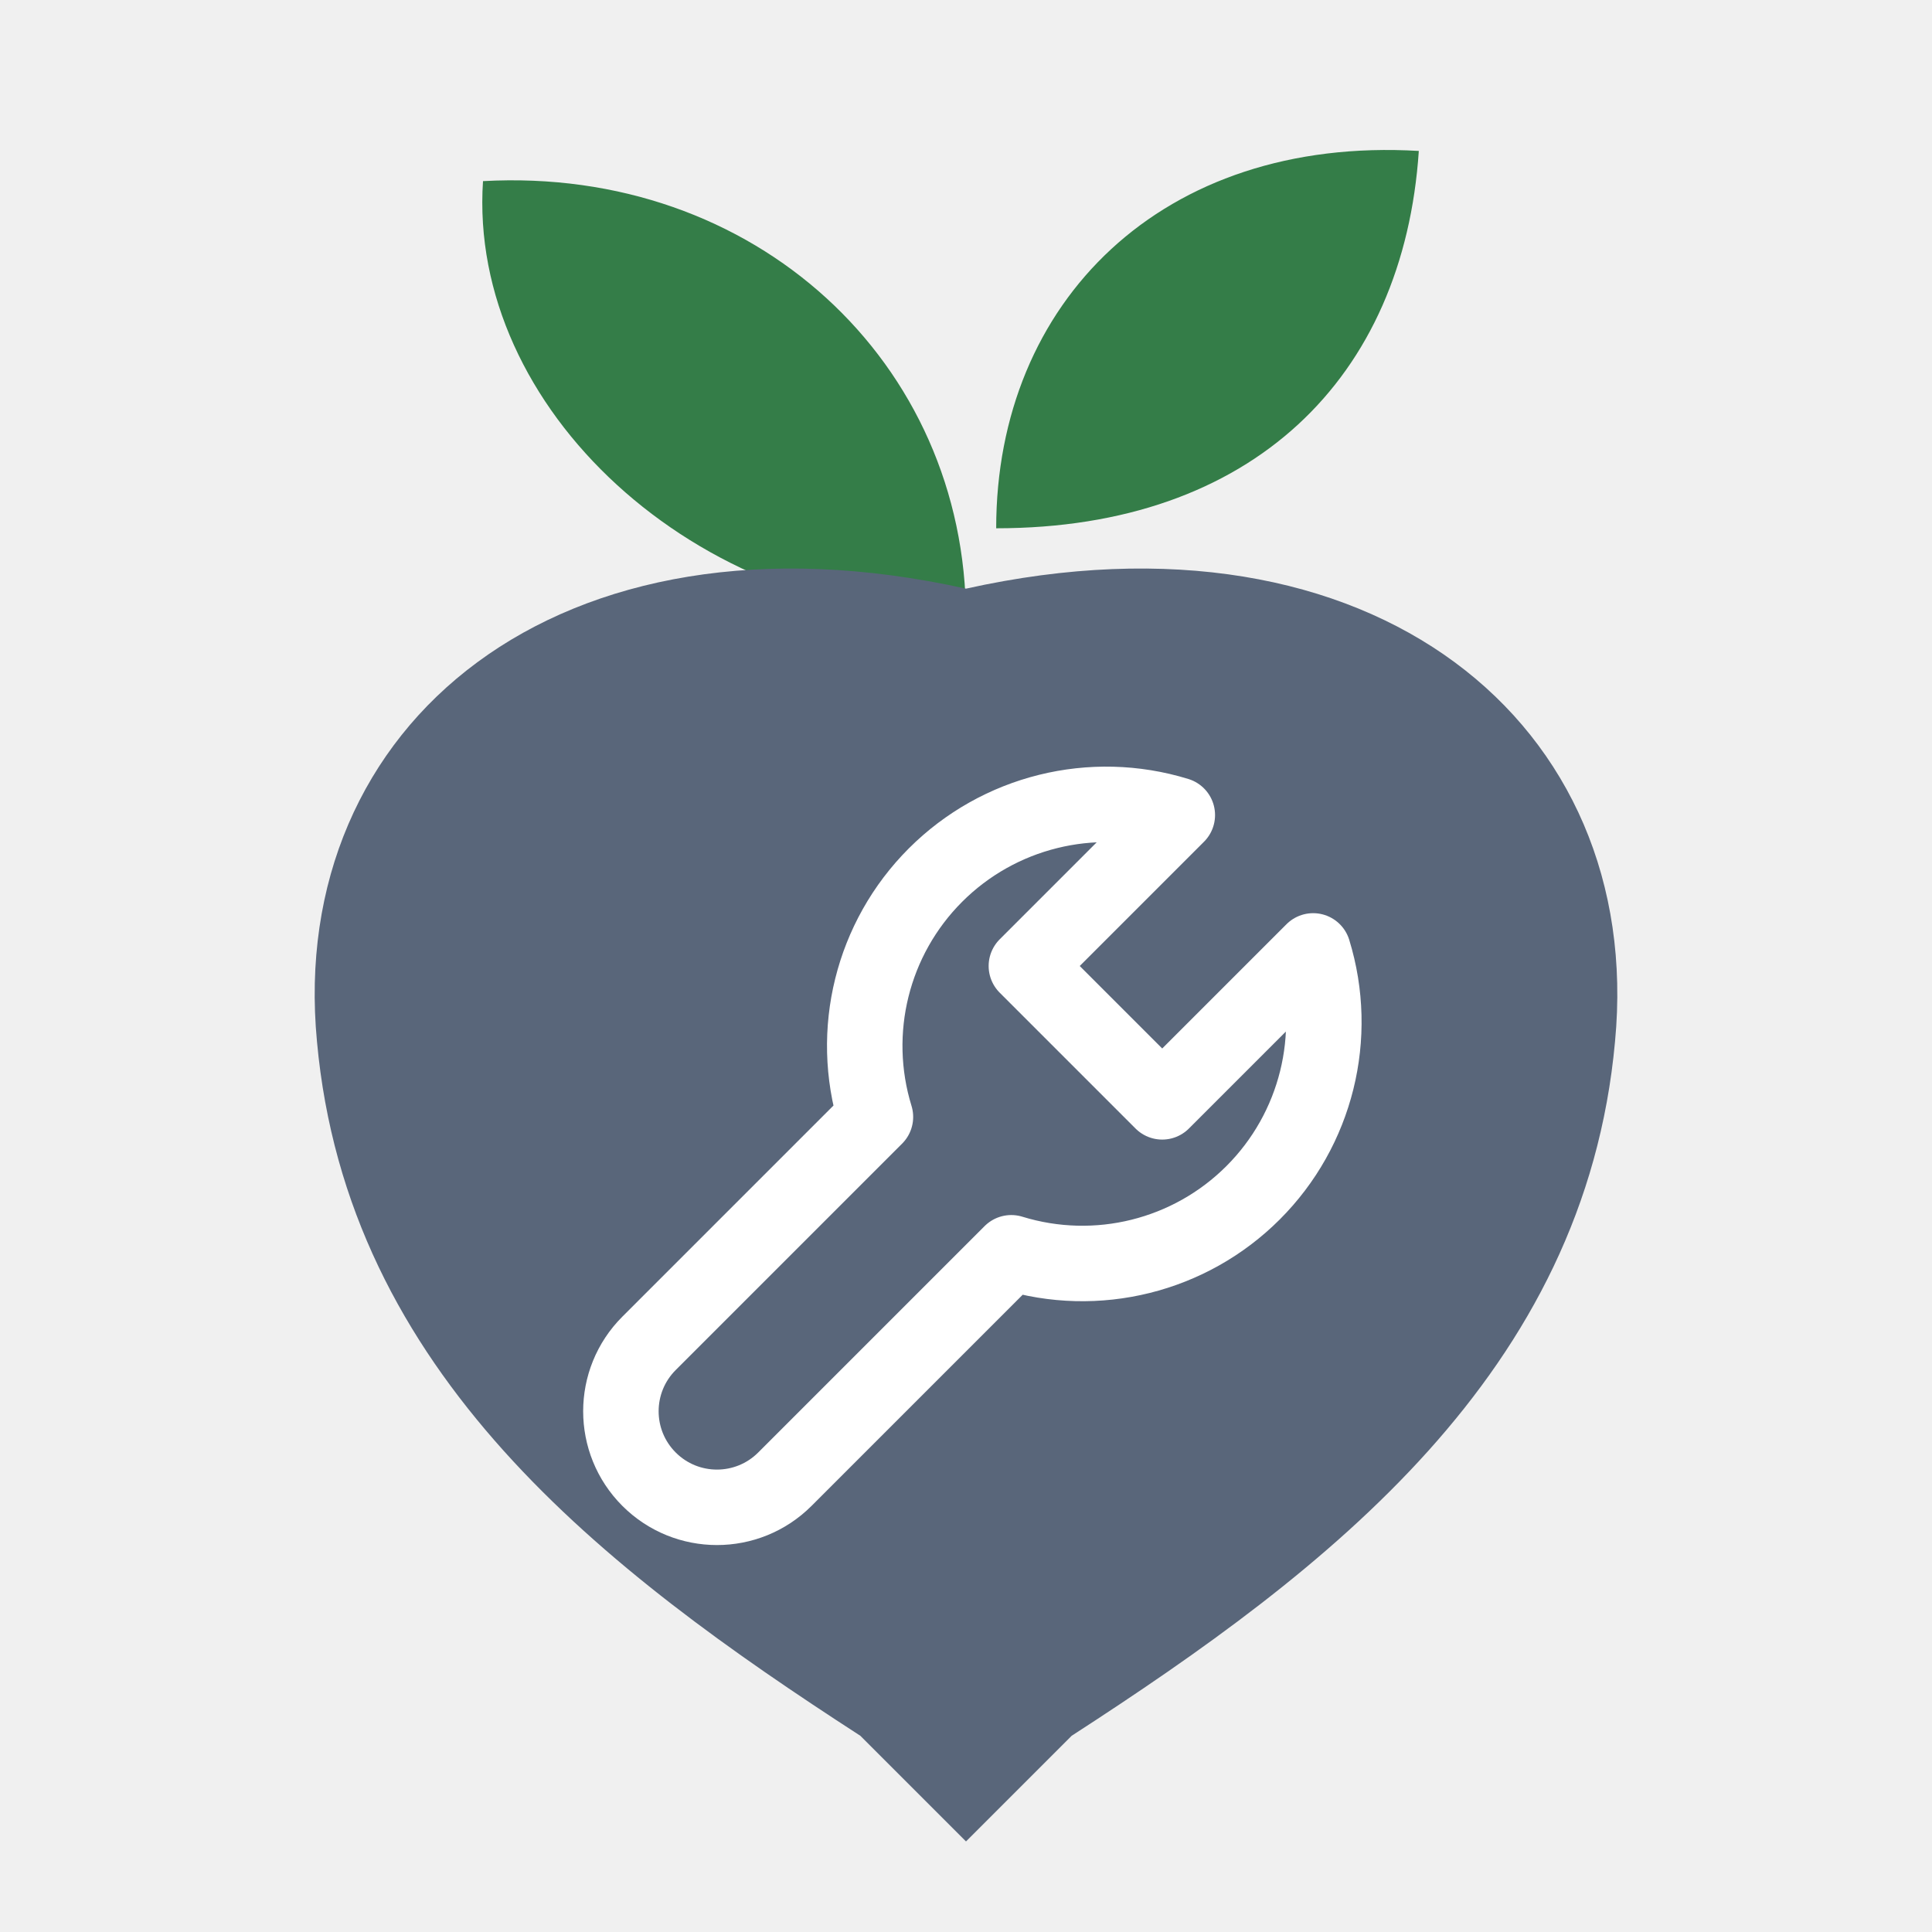
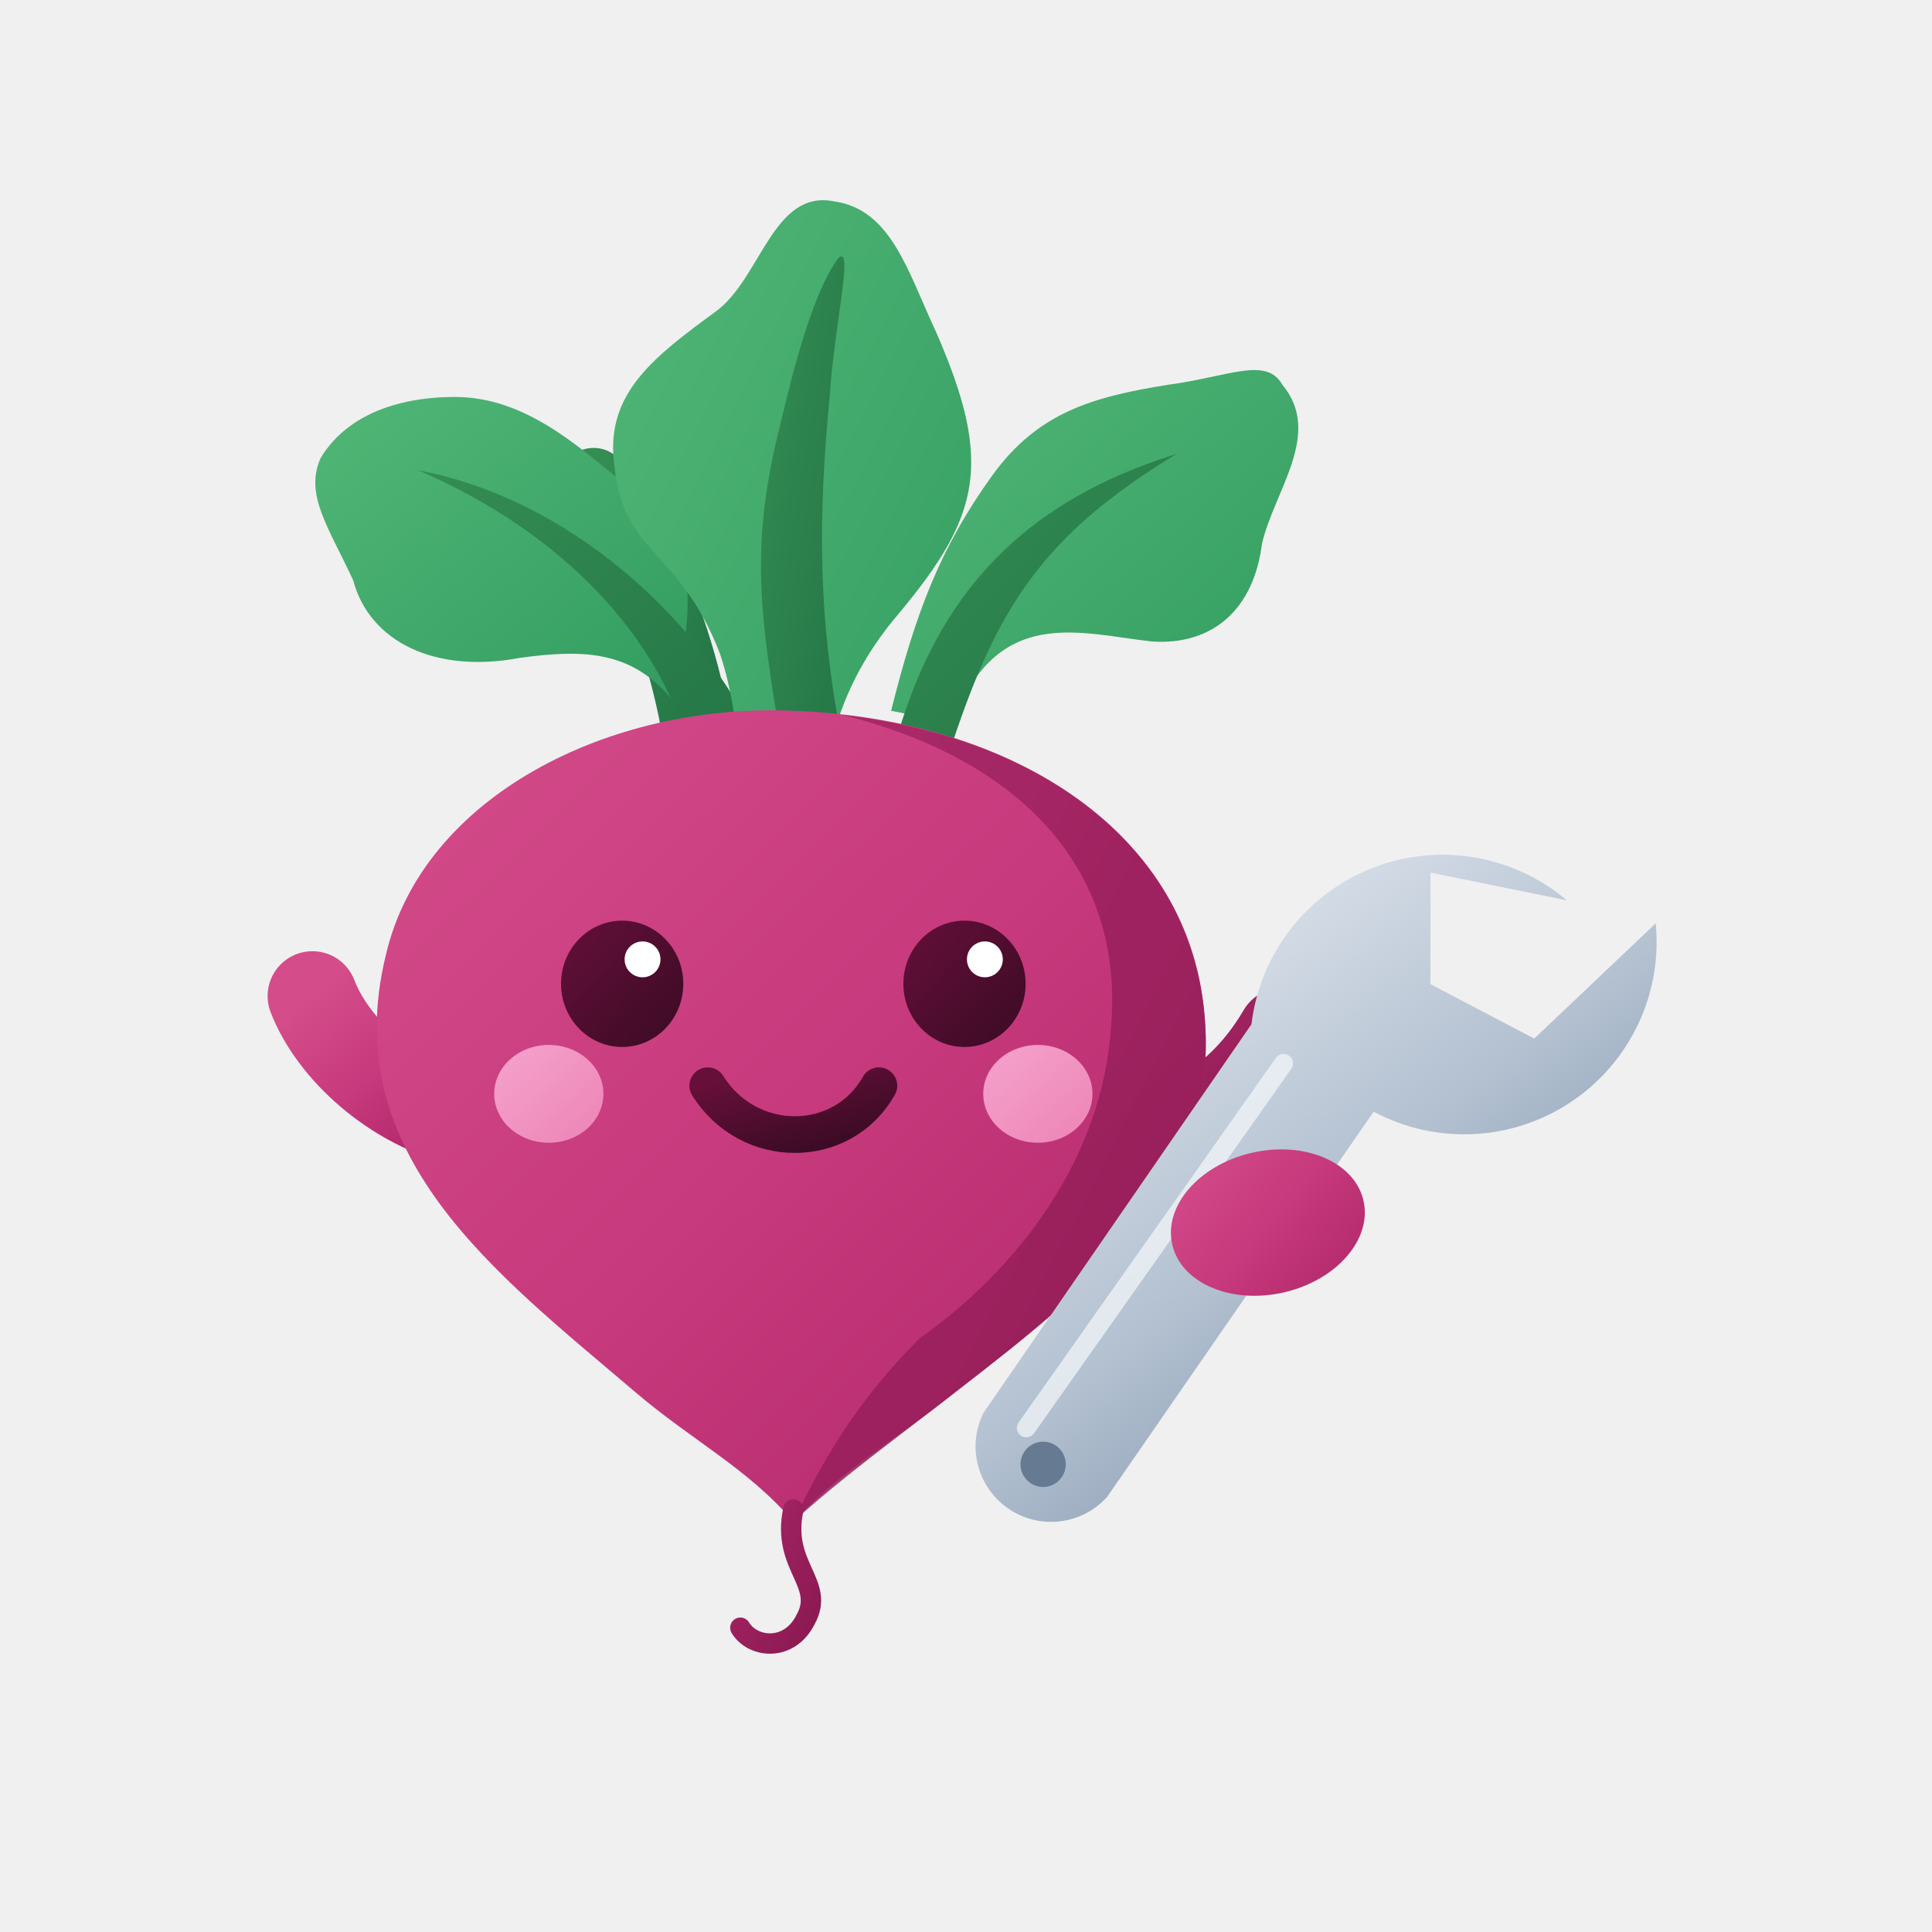
- <svg xmlns="http://www.w3.org/2000/svg" viewBox="0 0 128 128" width="128" height="128" fill="none" role="img" aria-label="btravstack tools">
-   <path d="M64 41C46 41 31 27 32 12c18-1 32 12 32 29ZM66 35C66 20 77 9 94 10c-1 15-11 25-28 25Z" fill="#347D48" />
-   <path d="M64 39C37 33 19 48 21 69c2 22 19 35 36 46l7 7 7-7c17-11 34-24 36-46 2-21-16-36-43-30Z" fill="#59667A" />
-   <g color="#FFFFFF" stroke="currentColor" stroke-width="5" stroke-linecap="round" stroke-linejoin="round">
-     <path d="M78 54a16 16 0 0 0-20 20L43 89a6 6 0 0 0 9 9l15-15a16 16 0 0 0 20-20L77 73l-9-9Z" />
+ <svg xmlns="http://www.w3.org/2000/svg" viewBox="0 0 512 512" width="512" height="512" fill="none" role="img" aria-label="btravstack tools beetroot with a wrench">
+   <defs>
+     <linearGradient id="bt-tools-light-beet" x1="0" y1="0" x2="1" y2="1">
+       <stop offset="0" stop-color="#D44C8A" />
+       <stop offset="0.5" stop-color="#C73A7D" />
+       <stop offset="1" stop-color="#B02768" />
+     </linearGradient>
+     <linearGradient id="bt-tools-light-shade" x1="0" y1="0" x2="1" y2="1">
+       <stop offset="0" stop-color="#A62665" />
+       <stop offset="1" stop-color="#8B1952" />
+     </linearGradient>
+     <linearGradient id="bt-tools-light-leaf" x1="0" y1="0" x2="1" y2="1">
+       <stop offset="0" stop-color="#51B777" />
+       <stop offset="1" stop-color="#329C60" />
+     </linearGradient>
+     <linearGradient id="bt-tools-light-stem" x1="0" y1="0" x2="1" y2="1">
+       <stop offset="0" stop-color="#348D53" />
+       <stop offset="1" stop-color="#247646" />
+     </linearGradient>
+     <linearGradient id="bt-tools-light-cheek" x1="0" y1="0" x2="1" y2="1">
+       <stop offset="0" stop-color="#F6A3CD" />
+       <stop offset="1" stop-color="#EC84B6" />
+     </linearGradient>
+     <linearGradient id="bt-tools-light-eye" x1="0" y1="0" x2="1" y2="1">
+       <stop offset="0" stop-color="#650F39" />
+       <stop offset="1" stop-color="#3A0B24" />
+     </linearGradient>
+     <linearGradient id="bt-tools-light-teal" x1="0" y1="0" x2="1" y2="1">
+       <stop offset="0" stop-color="#51BDB8" />
+       <stop offset="1" stop-color="#37ABA8" />
+     </linearGradient>
+     <linearGradient id="bt-tools-light-teal-side" x1="0" y1="0" x2="1" y2="1">
+       <stop offset="0" stop-color="#298F90" />
+       <stop offset="1" stop-color="#1B7378" />
+     </linearGradient>
+     <linearGradient id="bt-tools-light-orange" x1="0" y1="0" x2="1" y2="1">
+       <stop offset="0" stop-color="#FFAF64" />
+       <stop offset="0.5" stop-color="#F77A27" />
+       <stop offset="1" stop-color="#D95517" />
+     </linearGradient>
+     <linearGradient id="bt-tools-light-orange-side" x1="0" y1="0" x2="1" y2="1">
+       <stop offset="0" stop-color="#F58A38" />
+       <stop offset="1" stop-color="#DD611F" />
+     </linearGradient>
+     <linearGradient id="bt-tools-light-indigo" x1="0" y1="0" x2="1" y2="1">
+       <stop offset="0" stop-color="#9890F1" />
+       <stop offset="0.5" stop-color="#716BD1" />
+       <stop offset="1" stop-color="#514CA5" />
+     </linearGradient>
+     <linearGradient id="bt-tools-light-blue" x1="0" y1="0" x2="1" y2="1">
+       <stop offset="0" stop-color="#79ABE9" />
+       <stop offset="0.5" stop-color="#447EC8" />
+       <stop offset="1" stop-color="#295EA5" />
+     </linearGradient>
+     <linearGradient id="bt-tools-light-silver" x1="0" y1="0" x2="1" y2="1">
+       <stop offset="0" stop-color="#E5EAF1" />
+       <stop offset="0.5" stop-color="#B2C0D0" />
+       <stop offset="1" stop-color="#6F849D" />
+     </linearGradient>
+     <linearGradient id="bt-tools-light-card" x1="0" y1="0" x2="1" y2="1">
+       <stop offset="0" stop-color="#F7EDF4" />
+       <stop offset="1" stop-color="#E9DBE5" />
+     </linearGradient>
+     <linearGradient id="bt-tools-light-amber" x1="0" y1="0" x2="1" y2="1">
+       <stop offset="0" stop-color="#F5CD7A" />
+       <stop offset="0.5" stop-color="#D99E3D" />
+       <stop offset="1" stop-color="#B27521" />
+     </linearGradient>
+     <linearGradient id="bt-tools-light-palette" x1="0" y1="0" x2="1" y2="1">
+       <stop offset="0" stop-color="#F5D2E9" />
+       <stop offset="0.5" stop-color="#DE9AC6" />
+       <stop offset="1" stop-color="#B96FA5" />
+     </linearGradient>
+   </defs>
+   <g transform="translate(72 35) scale(1.08)">
+     <g>
+       <path d="M105 151C101 126 93 105 79 86" fill="none" stroke="url(#bt-tools-light-stem)" stroke-width="17" stroke-linecap="round" />
+       <path d="M98 139C88 127 76 127 61 129 40 133 24 125 20 110 14 97 8 89 12 80 18 70 30 65 45 65 62 65 75 77 85 85 98 93 108 106 98 139Z" fill="url(#bt-tools-light-leaf)" />
+       <path d="M102 150C95 125 73 99 36 83 73 90 104 119 118 147Z" fill="url(#bt-tools-light-stem)" />
+       <path d="M125 149C125 125 126 105 120 87 110 61 96 63 94 40 92 23 104 14 119 3 130-5 133-27 148-24 162-22 166-7 173 8 187 40 184 53 164 77 146 98 144 119 143 149Z" fill="url(#bt-tools-light-leaf)" transform="translate(-10 41)" />
+       <path d="M125 150C120 119 117 102 125 71 128 58 133 39 139 31 143 27 138 48 137 64 134 95 134 119 140 150Z" fill="url(#bt-tools-light-stem)" />
+       <path d="M152 142C158 118 164 102 177 84 188 69 201 65 220 62 235 60 244 55 248 62 258 74 246 88 243 101 241 117 231 126 216 125 198 123 178 116 167 145Z" fill="url(#bt-tools-light-leaf)" />
+       <path d="M153 150C162 118 180 92 222 79 189 99 178 117 167 150Z" fill="url(#bt-tools-light-stem)" />
+       <path d="M48 243C30 239 15 225 10 212" stroke="url(#bt-tools-light-beet)" stroke-width="22" stroke-linecap="round" />
+       <path d="M214 247C230 243 241 233 248 221" stroke="url(#bt-tools-light-shade)" stroke-width="22" stroke-linecap="round" />
+       <path d="M128 142C83 140 37 163 28 202 16 251 55 280 89 309 103 321 117 328 128 341 139 329 153 321 168 309 203 282 232 258 229 218 226 172 182 144 128 142Z" fill="url(#bt-tools-light-beet)" />
+       <path d="M140 143C184 154 209 181 206 219 204 252 183 279 159 296 146 309 137 322 128 341 140 330 154 320 168 309 203 282 232 258 229 218 226 177 191 149 140 143Z" fill="url(#bt-tools-light-shade)" opacity=".85" />
+       <ellipse cx="86" cy="209" rx="15" ry="15.5" fill="url(#bt-tools-light-eye)" />
+       <ellipse cx="170" cy="209" rx="15" ry="15.5" fill="url(#bt-tools-light-eye)" />
+       <circle cx="91" cy="203" r="4.4" fill="#FFF" />
+       <circle cx="175" cy="203" r="4.4" fill="#FFF" />
+       <ellipse cx="68" cy="236" rx="13.4" ry="12" fill="url(#bt-tools-light-cheek)" />
+       <ellipse cx="188" cy="236" rx="13.4" ry="12" fill="url(#bt-tools-light-cheek)" />
+       <path d="M107 234C117 250 140 250 149 234" stroke="url(#bt-tools-light-eye)" stroke-width="9" stroke-linecap="round" />
+       <path d="M128 338c-3 14 8 18 3 27-4 8-13 7-16 2" stroke="url(#bt-tools-light-shade)" stroke-width="5" fill="none" stroke-linecap="round" />
+     </g>
  </g>
+   <g transform="rotate(24 364 334)">
+     <path d="M372 226a51 51 0 0 0-63 64l-23 123a20 20 0 0 0 39 7l23-122a51 51 0 0 0 48-76l-17 41-31-2-12-27Z" fill="url(#bt-tools-light-silver)" />
+     <path d="m321 296-23 116" stroke="#F2F5F8" stroke-width="5" stroke-linecap="round" opacity=".75" />
+     <circle cx="306" cy="419" r="6" fill="#667B91" />
+   </g>
+   <ellipse cx="336" cy="324" rx="26" ry="18.98" transform="rotate(-13 336 324)" fill="url(#bt-tools-light-beet)" />
</svg>
